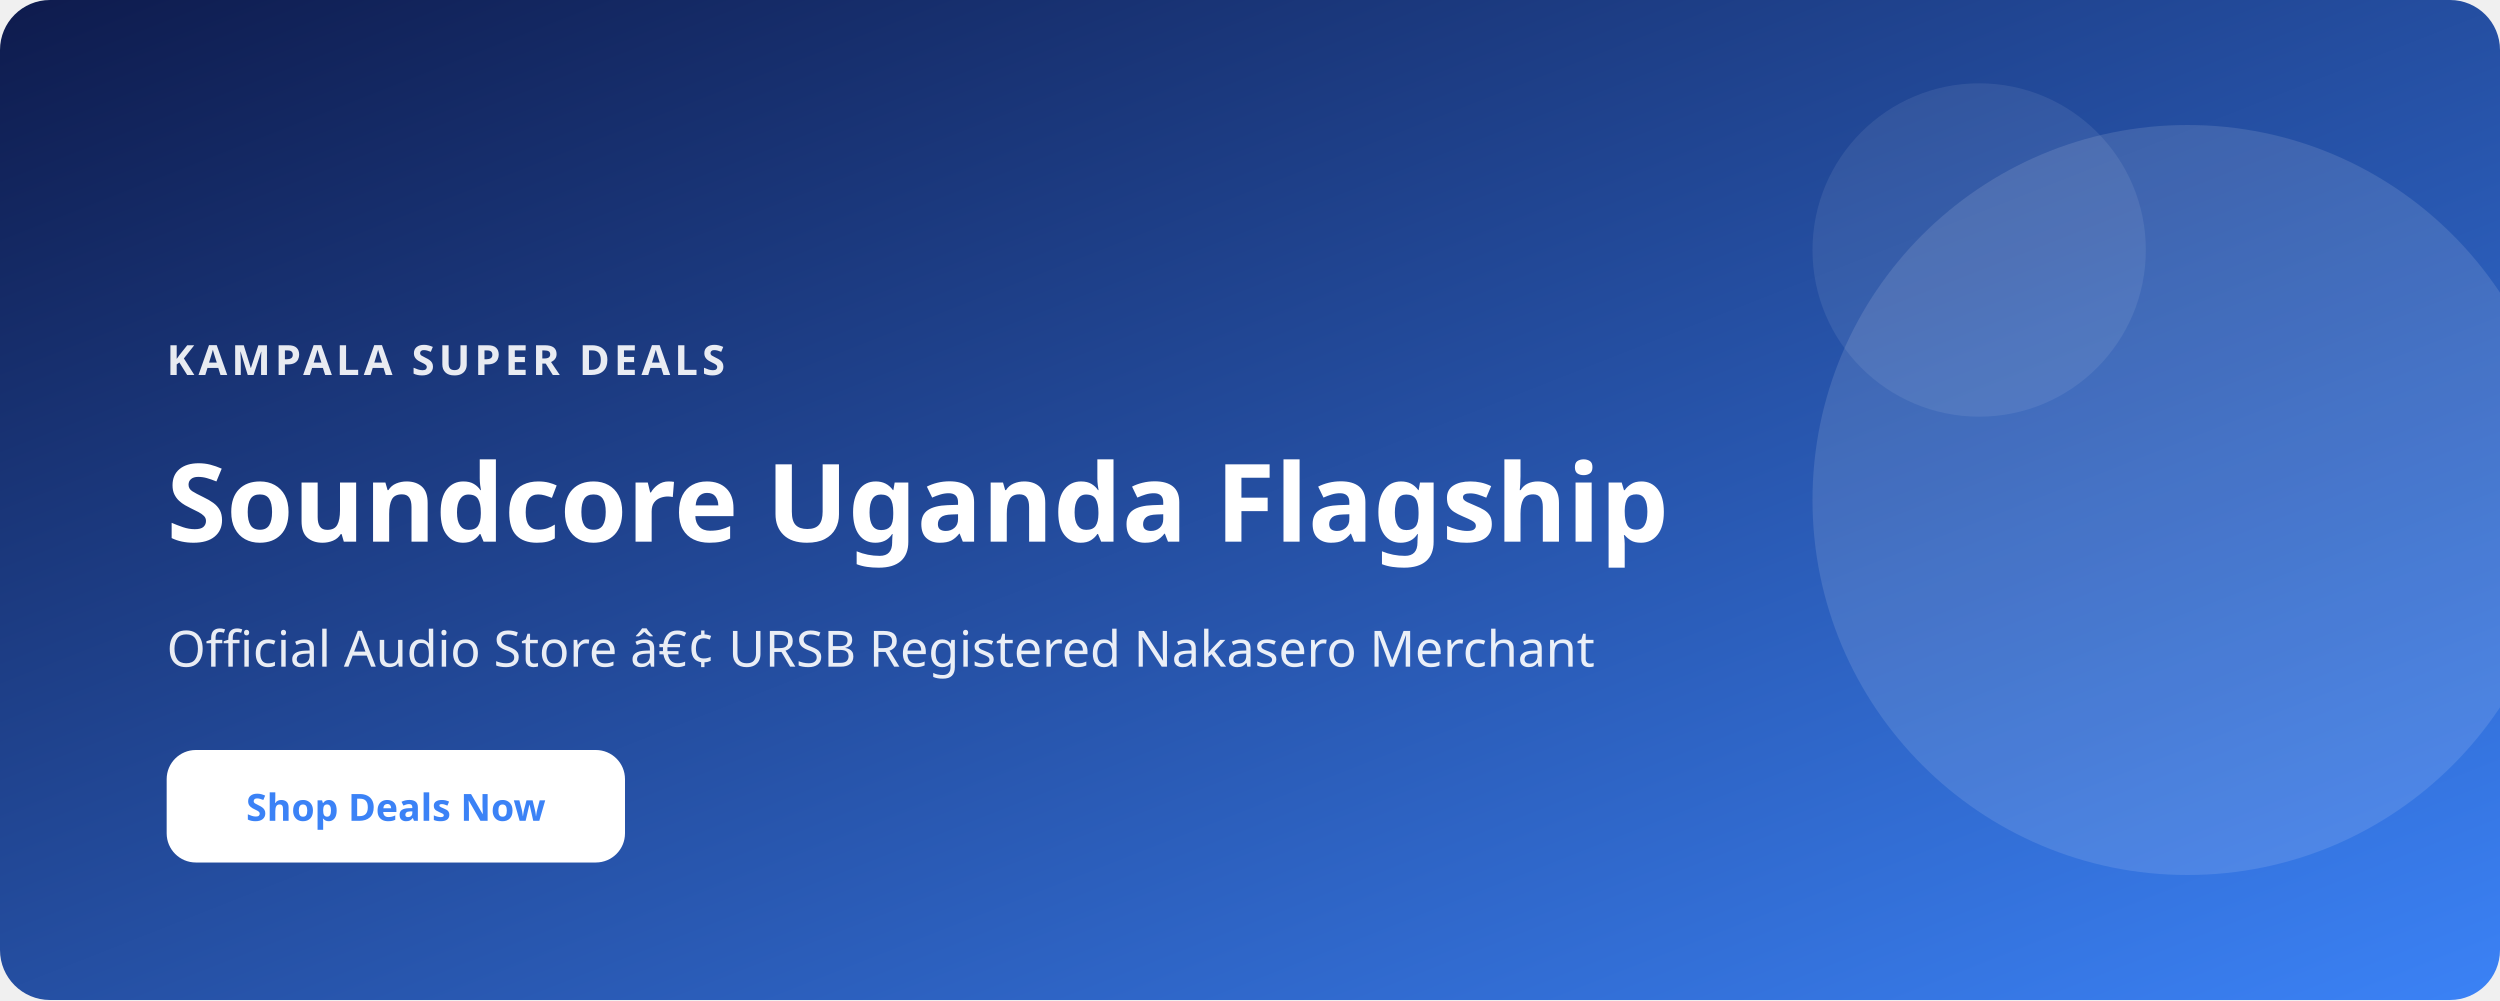
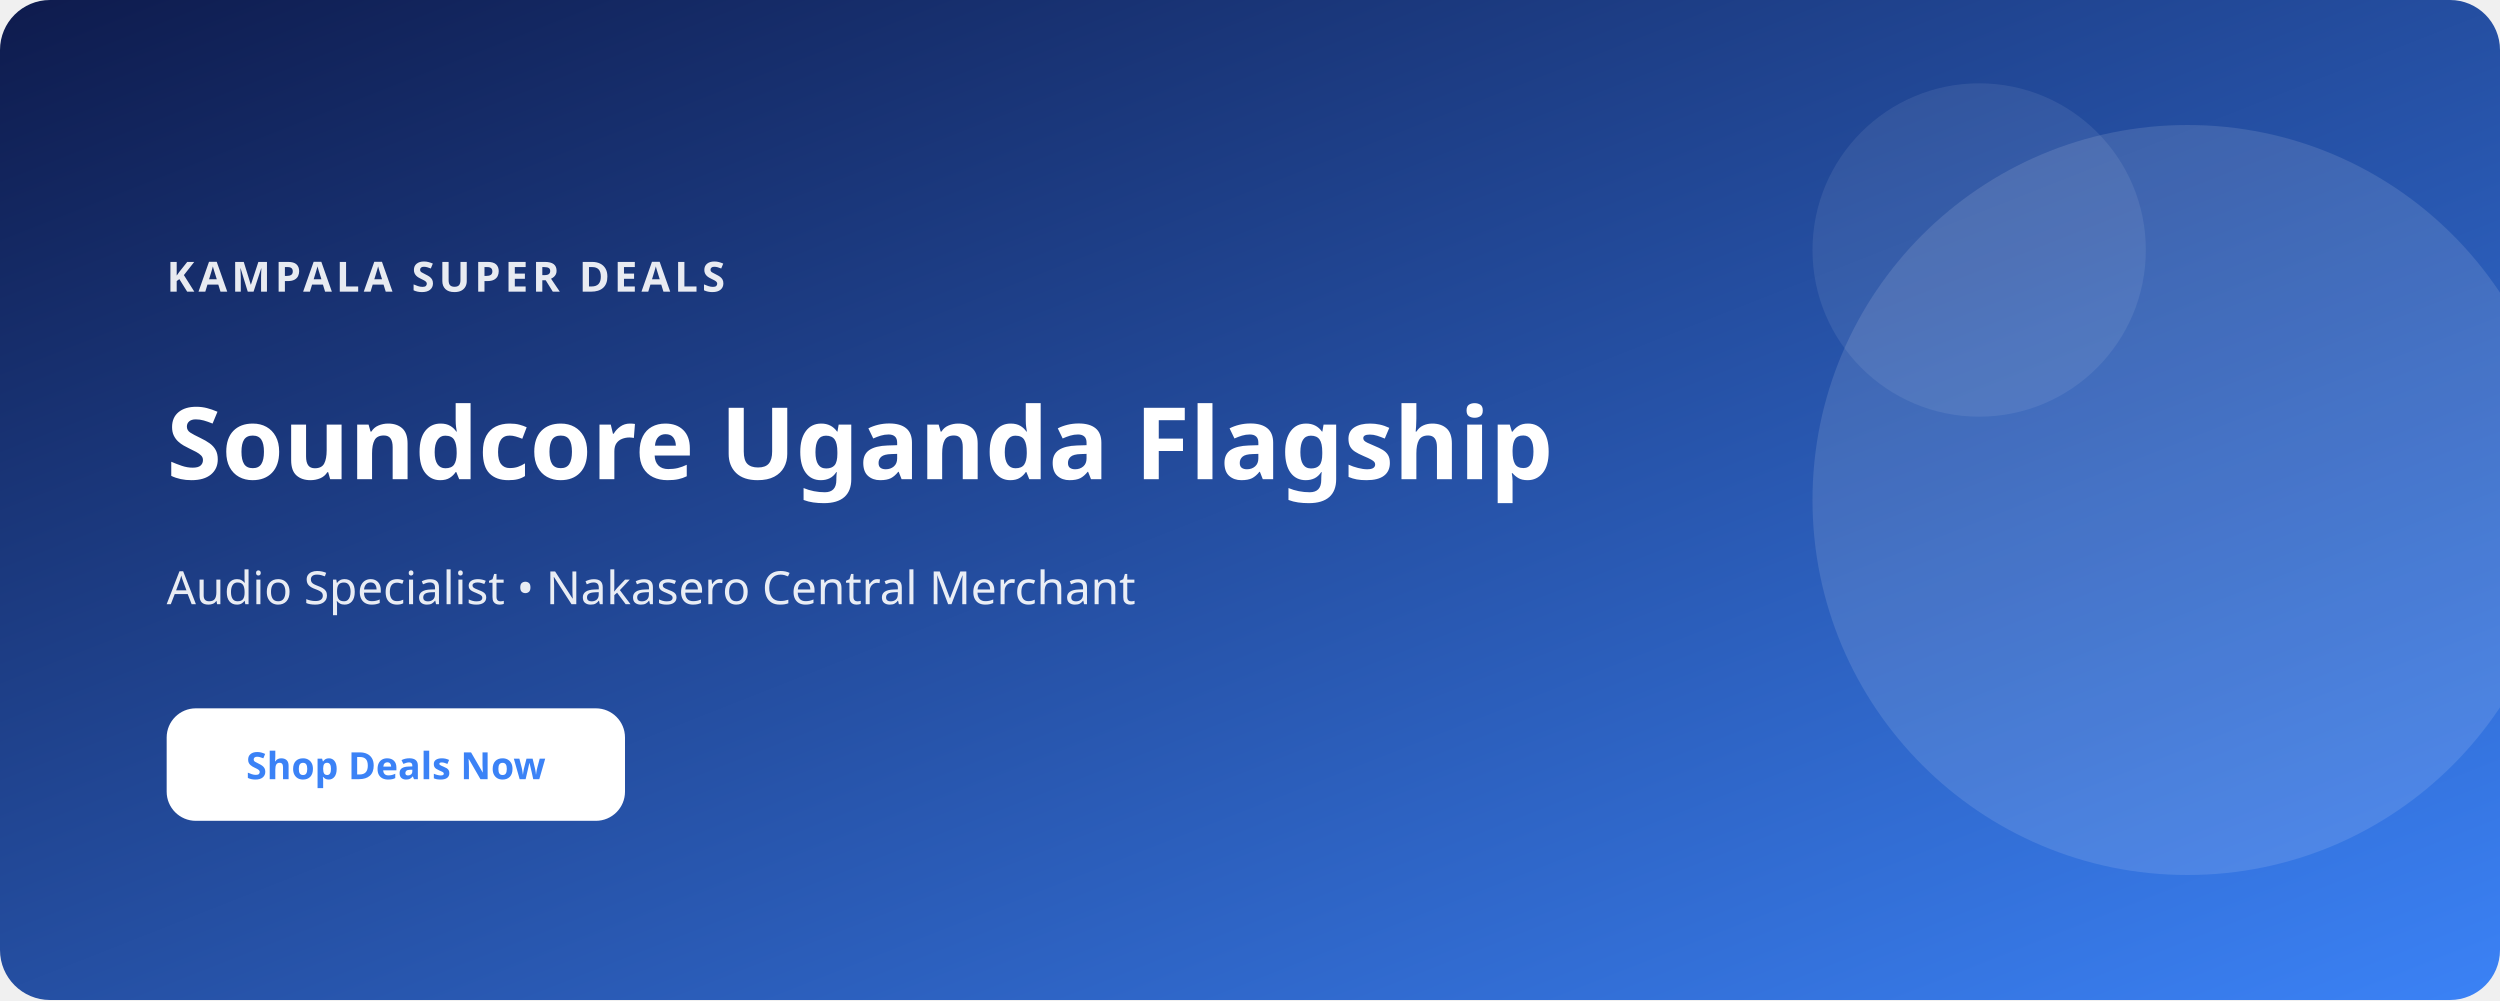
- <svg xmlns="http://www.w3.org/2000/svg" width="1200" height="480" viewBox="0 0 1200 480">
+ <svg xmlns="http://www.w3.org/2000/svg" width="1200" height="480" viewBox="0 0 1200 480" preserveAspectRatio="xMidYMid meet">
  <defs>
-     <linearGradient id="bgrad" x1="0%" y1="0%" x2="100%" y2="100%">
+     <linearGradient id="bgrad_Soundcore_Uganda_Flagship" x1="0%" y1="0%" x2="100%" y2="100%">
      <stop offset="0%" stop-color="#0E1B4D" />
      <stop offset="100%" stop-color="#3B82F6" />
    </linearGradient>
  </defs>
-   <rect width="1200" height="480" fill="url(#bgrad)" rx="24" />
+   <rect width="1200" height="480" fill="url(#bgrad_Soundcore_Uganda_Flagship)" rx="24" />
  <circle cx="1050" cy="240" r="180" fill="#ffffff" fill-opacity="0.12" />
  <circle cx="950" cy="120" r="80" fill="#ffffff" fill-opacity="0.08" />
-   <text x="80" y="180" font-family="'Plus Jakarta Sans', sans-serif" font-size="20" font-weight="800" fill="#ffffff" fill-opacity="0.9" letter-spacing="2">KAMPALA SUPER DEALS</text>
-   <text x="80" y="260" font-family="'Plus Jakarta Sans', sans-serif" font-size="52" font-weight="800" fill="#ffffff">Soundcore Uganda Flagship</text>
-   <text x="80" y="320" font-family="'Plus Jakarta Sans', sans-serif" font-size="24" font-weight="500" fill="#ffffff" fill-opacity="0.9">Official Audio Store â€¢ URSB Registered Nakasero Merchant</text>
-   <rect x="80" y="360" width="220" height="54" rx="14" fill="#ffffff" />
-   <text x="190" y="394" font-family="'Plus Jakarta Sans', sans-serif" font-size="18" font-weight="700" fill="#3B82F6" text-anchor="middle">Shop Deals Now</text>
+   <text x="80" y="140" font-family="'Plus Jakarta Sans', sans-serif" font-size="20" font-weight="800" fill="#ffffff" fill-opacity="0.9" letter-spacing="2">KAMPALA SUPER DEALS</text>
+   <text x="80" y="230" font-family="'Plus Jakarta Sans', sans-serif" font-size="48" font-weight="800" fill="#ffffff">Soundcore Uganda Flagship</text>
+   <text x="80" y="290" font-family="'Plus Jakarta Sans', sans-serif" font-size="22" font-weight="500" fill="#ffffff" fill-opacity="0.9">Audio Specialist • Nakasero Central Merchant</text>
+   <rect x="80" y="340" width="220" height="54" rx="14" fill="#ffffff" />
+   <text x="190" y="374" font-family="'Plus Jakarta Sans', sans-serif" font-size="18" font-weight="700" fill="#3B82F6" text-anchor="middle">Shop Deals Now</text>
</svg>
